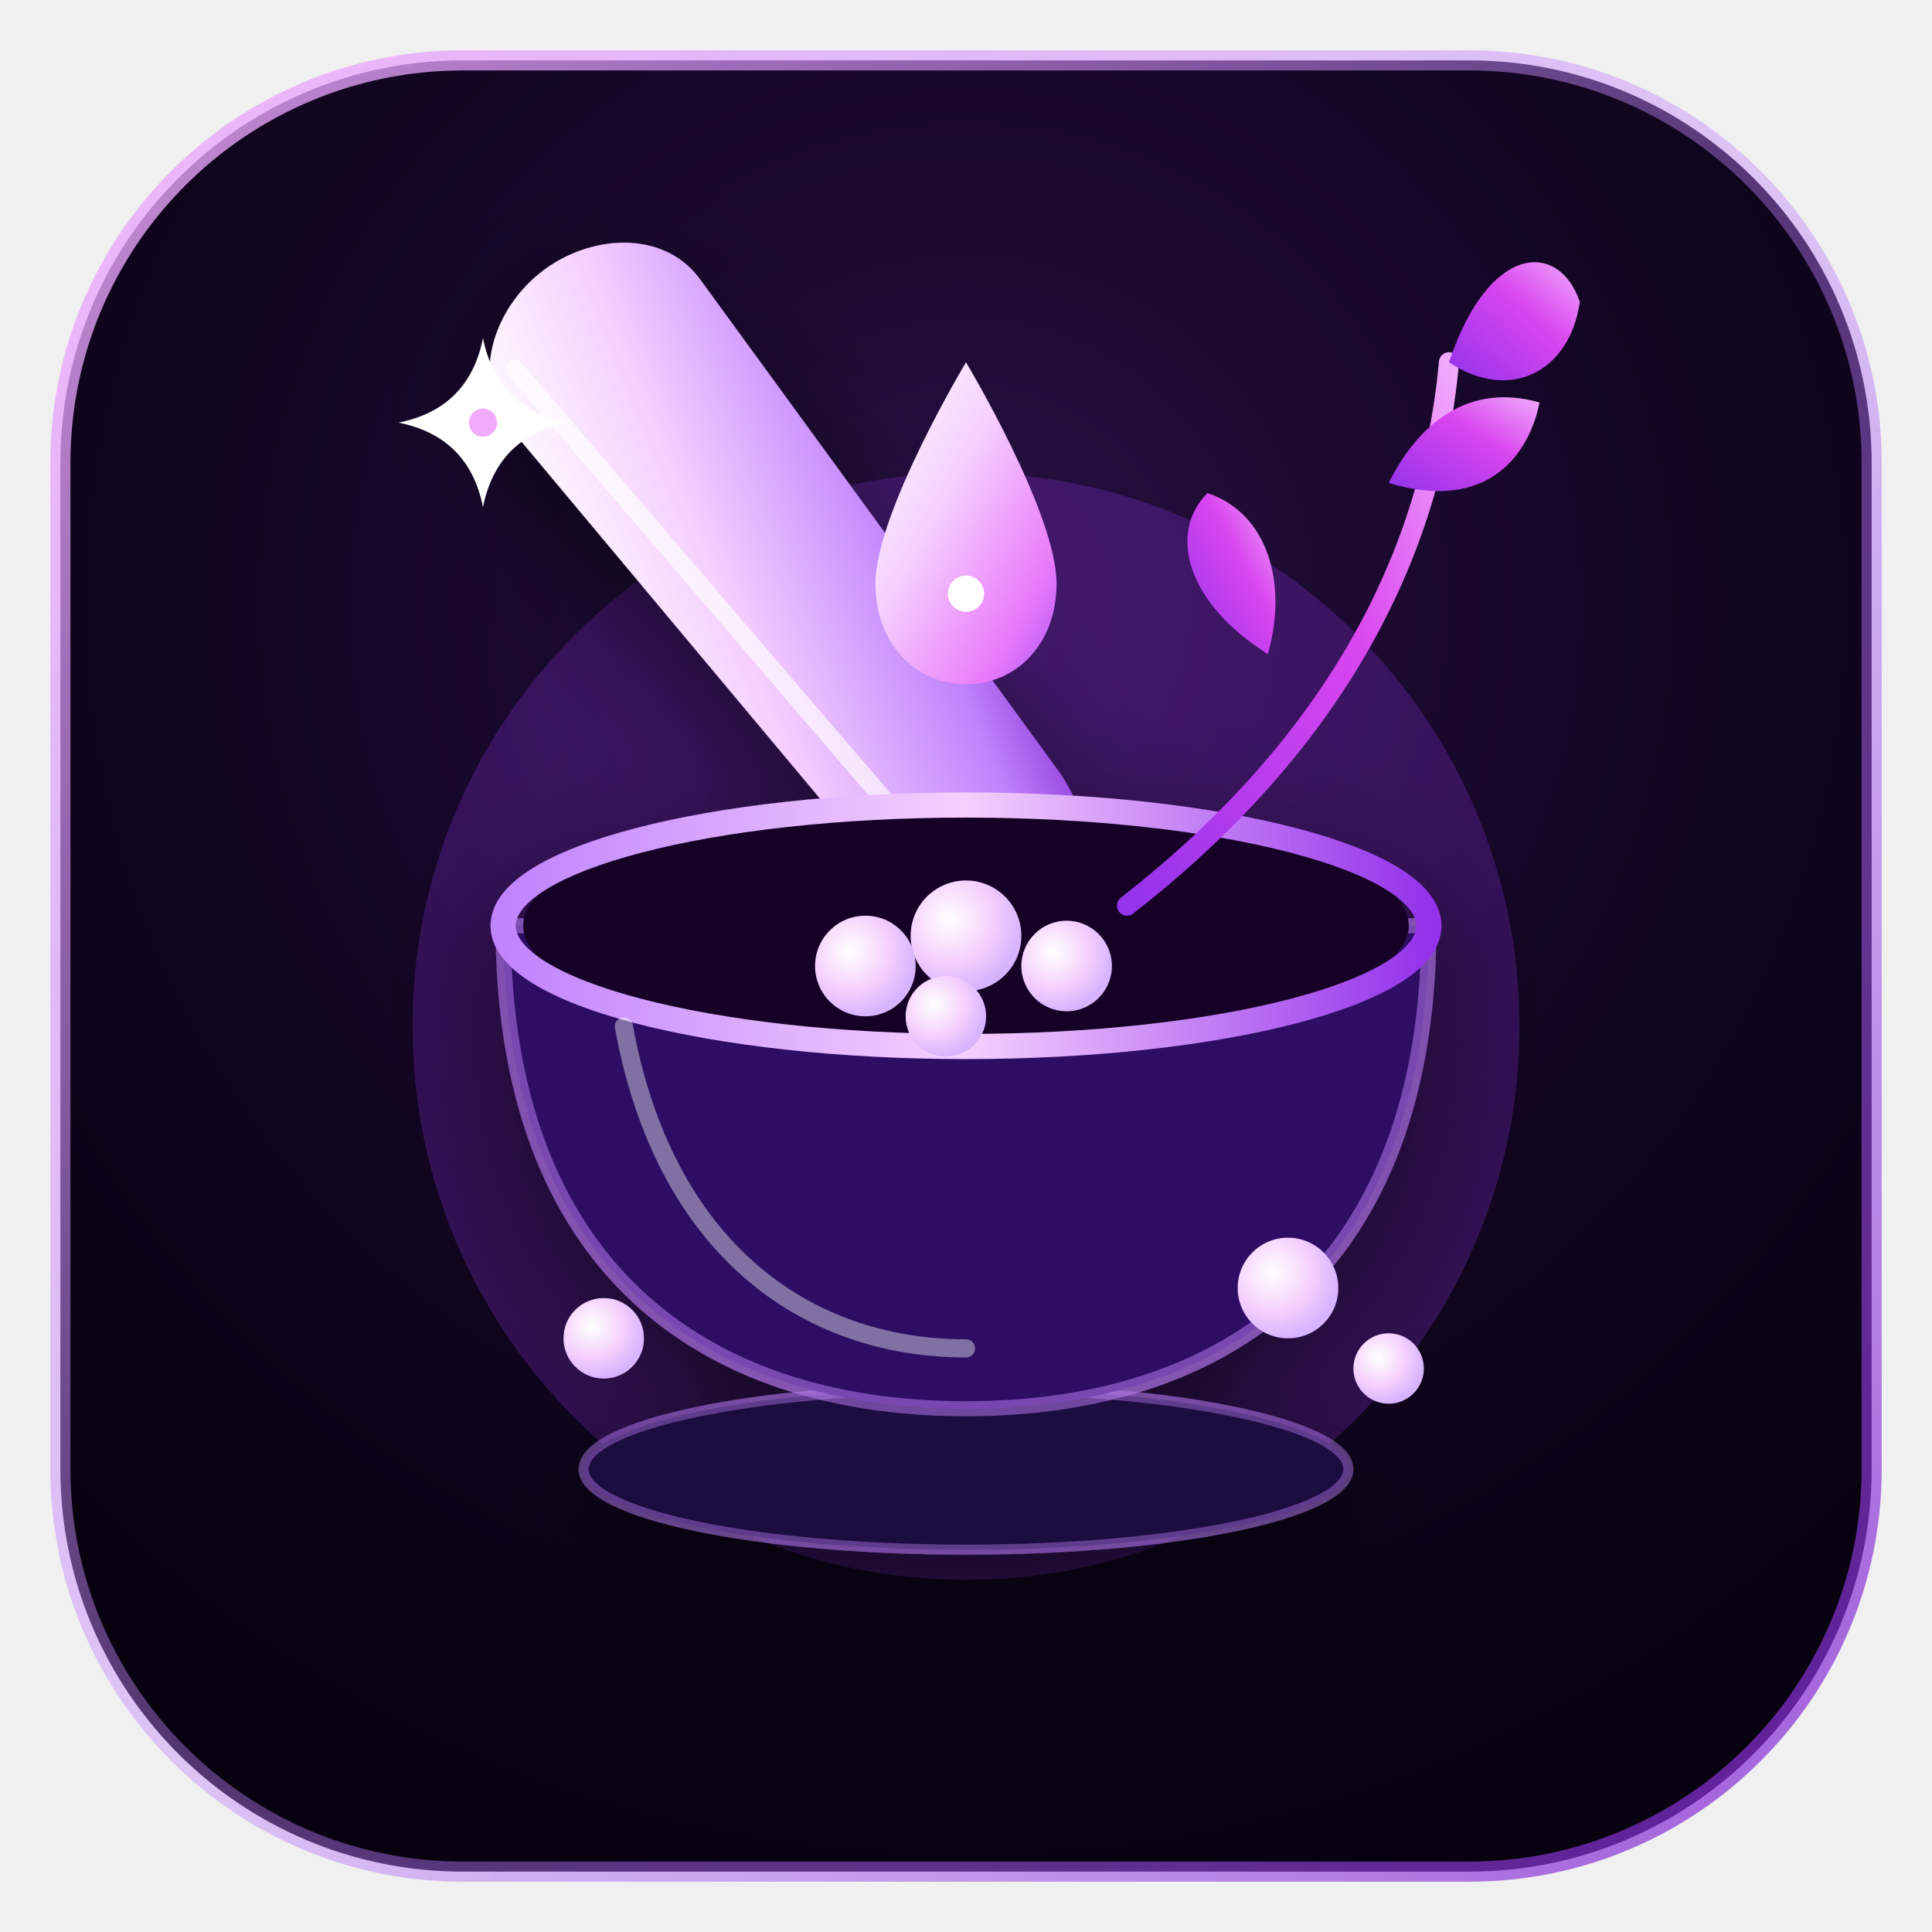
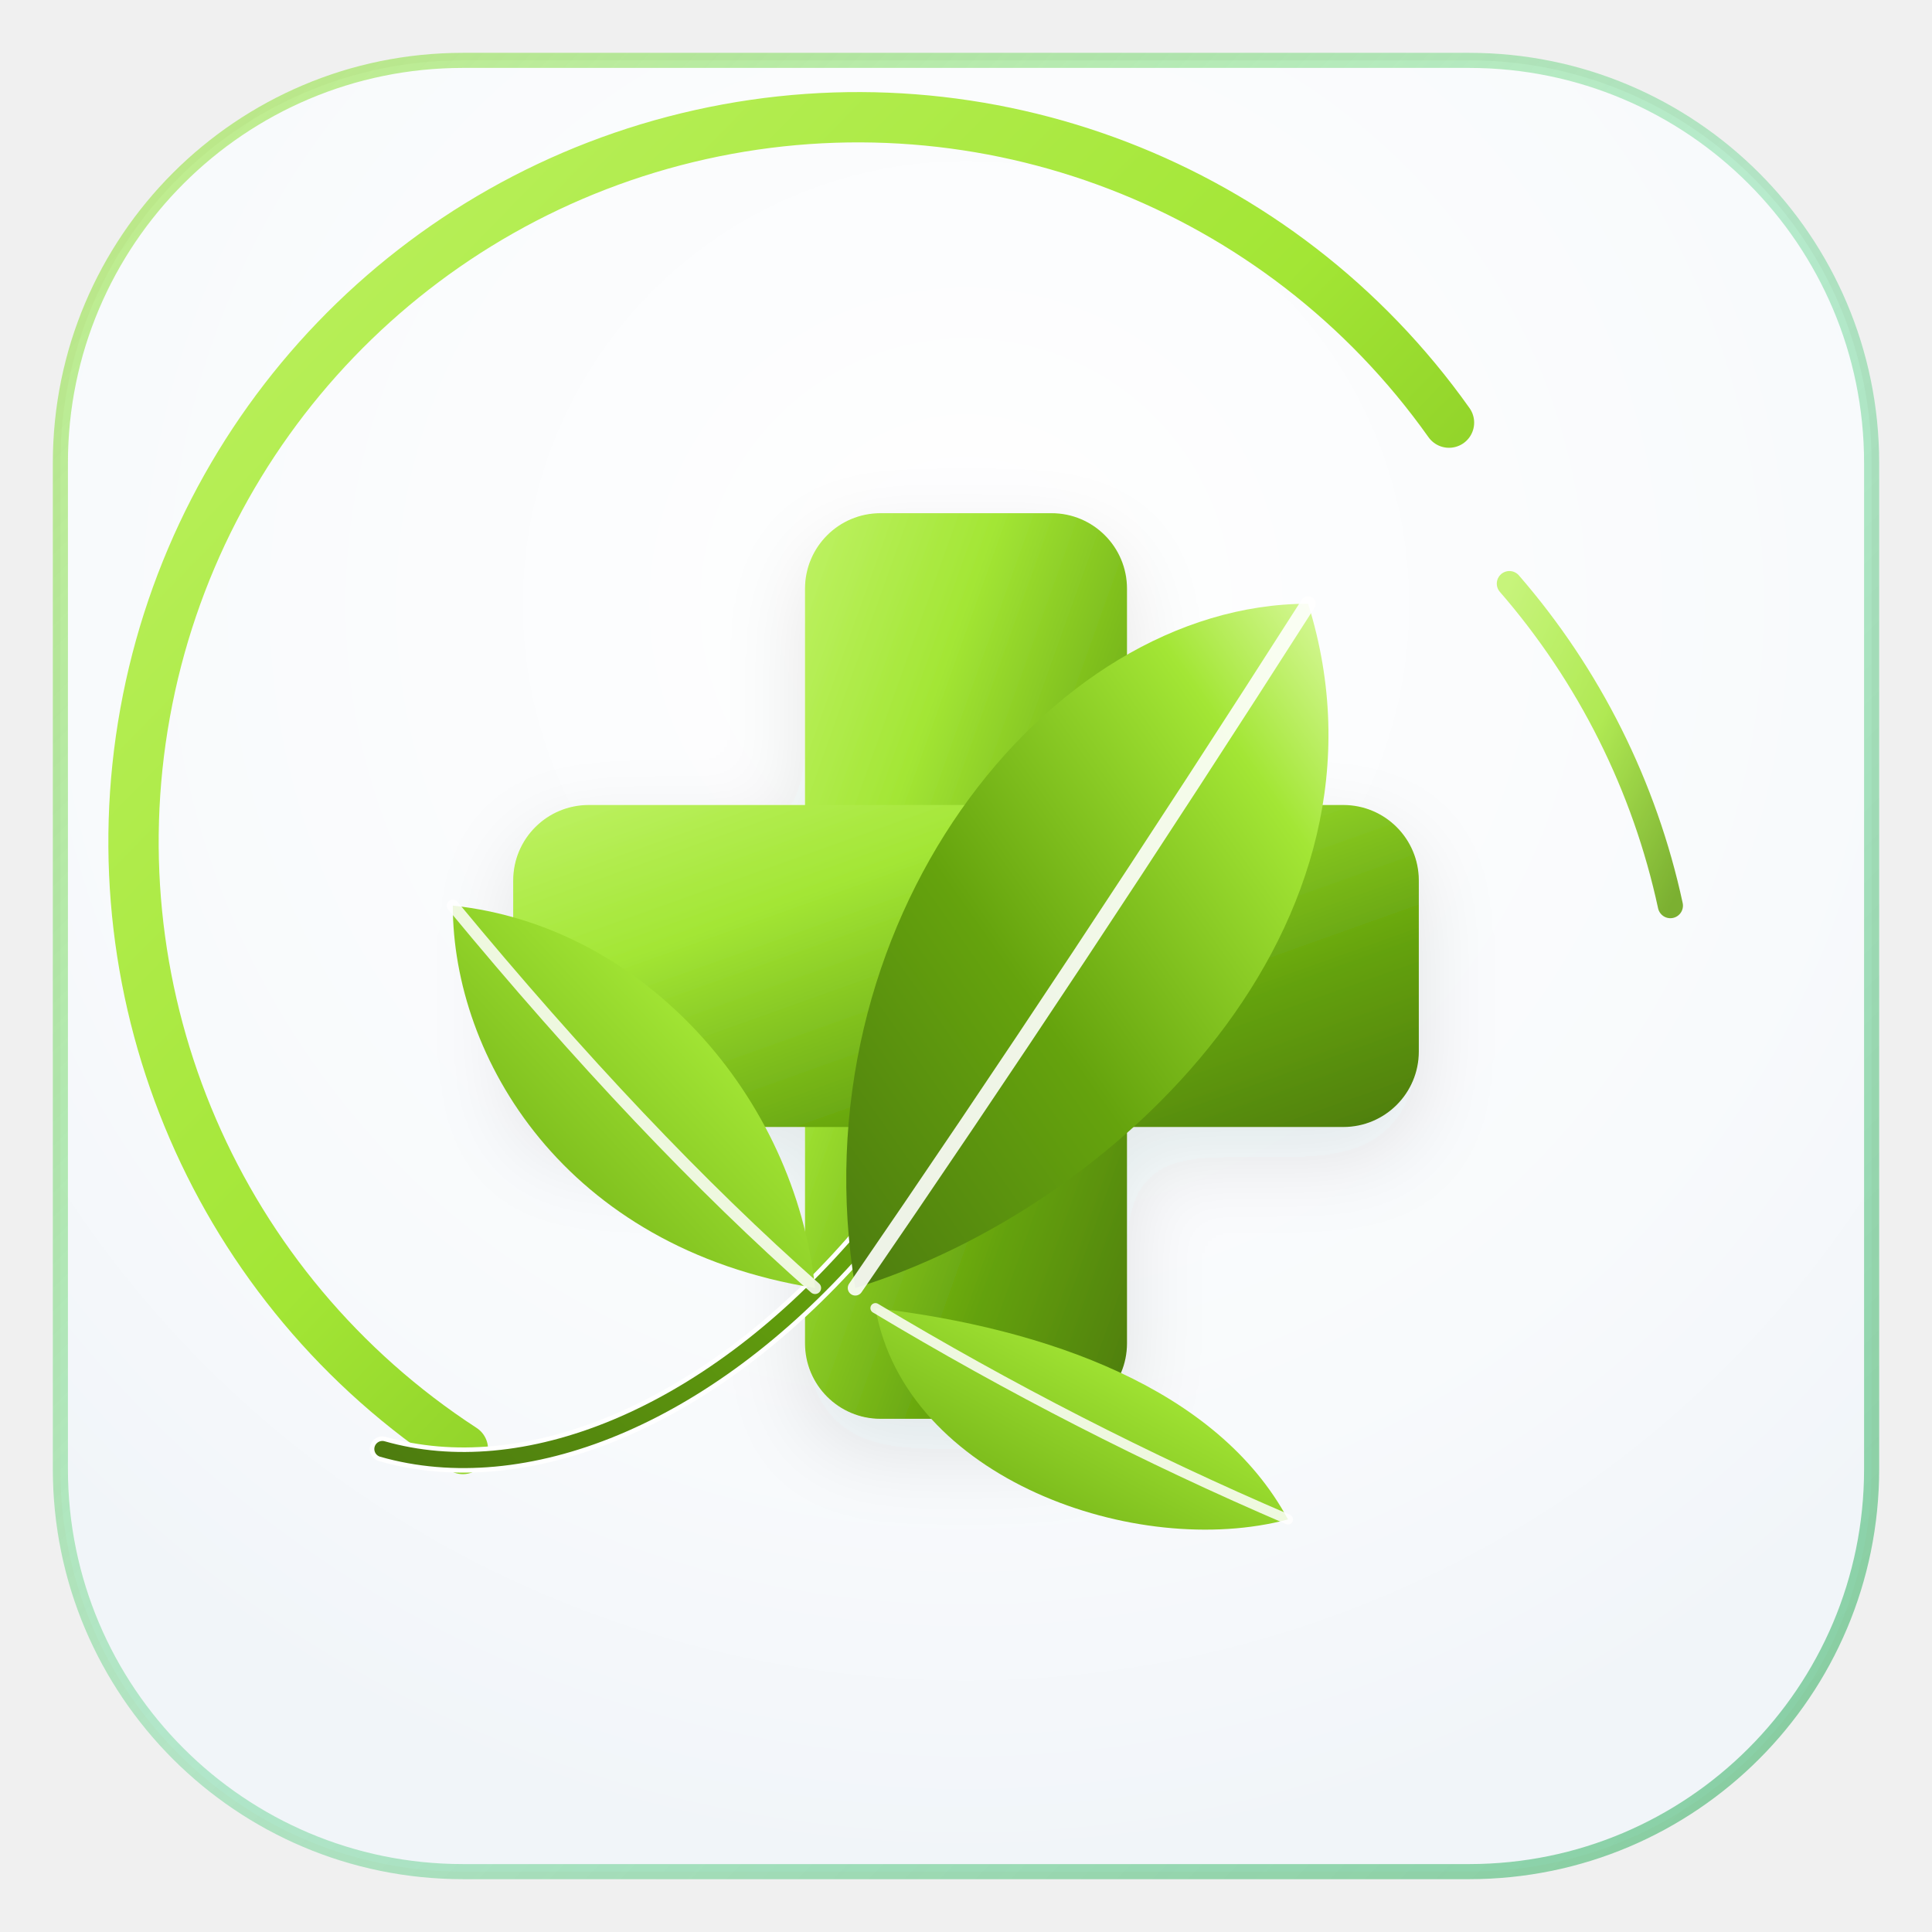
<svg xmlns="http://www.w3.org/2000/svg" width="192" height="192" viewBox="0 0 192 192" fill="none">
  <defs>
-     <radialGradient id="homeo-bg-192" cx="50%" cy="30%" r="70%">
-       <stop offset="0%" stop-color="#281043" />
-       <stop offset="50%" stop-color="#150626" />
-       <stop offset="100%" stop-color="#080210" />
+     <radialGradient id="bg-clean-192" cx="50%" cy="30%" r="70%">
+       <stop offset="0%" stop-color="#ffffff" />
+       <stop offset="70%" stop-color="#f8fafc" />
+       <stop offset="100%" stop-color="#f1f5f9" />
    </radialGradient>
-     <linearGradient id="homeo-border-192" x1="0%" y1="0%" x2="100%" y2="100%">
-       <stop offset="0%" stop-color="#f0abfc" stop-opacity="0.85" />
-       <stop offset="50%" stop-color="#c084fc" stop-opacity="0.4" />
-       <stop offset="100%" stop-color="#7e22ce" stop-opacity="0.75" />
+     <linearGradient id="border-clean-192" x1="0%" y1="0%" x2="100%" y2="100%">
+       <stop offset="0%" stop-color="#a3e635" stop-opacity="0.6" />
+       <stop offset="50%" stop-color="#22c55e" stop-opacity="0.3" />
+       <stop offset="100%" stop-color="#16a34a" stop-opacity="0.5" />
    </linearGradient>
-     <linearGradient id="mortar-rim-192" x1="0%" y1="0%" x2="100%" y2="0%">
-       <stop offset="0%" stop-color="#c084fc" />
-       <stop offset="50%" stop-color="#f5d0fe" />
-       <stop offset="100%" stop-color="#9333ea" />
+     <linearGradient id="green-cross-192" x1="0%" y1="0%" x2="100%" y2="100%">
+       <stop offset="0%" stop-color="#bef264" />
+       <stop offset="30%" stop-color="#a3e635" />
+       <stop offset="70%" stop-color="#65a30d" />
+       <stop offset="100%" stop-color="#4d7c0f" />
    </linearGradient>
-     <linearGradient id="pestle-grad-192" x1="0%" y1="0%" x2="100%" y2="100%">
-       <stop offset="0%" stop-color="#ffffff" />
-       <stop offset="35%" stop-color="#f5d0fe" />
-       <stop offset="75%" stop-color="#c084fc" />
-       <stop offset="100%" stop-color="#7e22ce" />
+     <linearGradient id="leaf-main-192" x1="0%" y1="100%" x2="100%" y2="0%">
+       <stop offset="0%" stop-color="#4d7c0f" />
+       <stop offset="40%" stop-color="#65a30d" />
+       <stop offset="80%" stop-color="#a3e635" />
+       <stop offset="100%" stop-color="#d9f99d" />
    </linearGradient>
-     <linearGradient id="herb-grad-192" x1="0%" y1="100%" x2="100%" y2="0%">
-       <stop offset="0%" stop-color="#9333ea" />
-       <stop offset="60%" stop-color="#d946ef" />
-       <stop offset="100%" stop-color="#f0abfc" />
+     <linearGradient id="leaf-side-192" x1="0%" y1="100%" x2="100%" y2="0%">
+       <stop offset="0%" stop-color="#65a30d" />
+       <stop offset="70%" stop-color="#a3e635" />
+       <stop offset="100%" stop-color="#bef264" />
    </linearGradient>
-     <linearGradient id="drop-grad-192" x1="0%" y1="0%" x2="100%" y2="100%">
-       <stop offset="0%" stop-color="#ffffff" />
-       <stop offset="40%" stop-color="#f5d0fe" />
-       <stop offset="80%" stop-color="#e879f9" />
-       <stop offset="100%" stop-color="#a855f7" />
+     <linearGradient id="ring-grad-192" x1="0%" y1="0%" x2="100%" y2="100%">
+       <stop offset="0%" stop-color="#bef264" />
+       <stop offset="50%" stop-color="#a3e635" />
+       <stop offset="100%" stop-color="#65a30d" />
    </linearGradient>
-     <radialGradient id="pellet-grad-192" cx="35%" cy="35%" r="65%">
-       <stop offset="0%" stop-color="#ffffff" />
-       <stop offset="60%" stop-color="#f5d0fe" />
-       <stop offset="100%" stop-color="#d8b4fe" />
-     </radialGradient>
-     <filter id="soft-shadow-192" x="-20%" y="-20%" width="140%" height="140%">
-       <feDropShadow dx="0" dy="4" stdDeviation="6" flood-color="#000000" flood-opacity="0.55" />
+     <filter id="clean-shadow-192" x="-15%" y="-15%" width="130%" height="130%">
+       <feDropShadow dx="0" dy="3" stdDeviation="4" flood-color="#1e293b" flood-opacity="0.1" />
    </filter>
  </defs>
-   <rect x="6" y="6" width="180" height="180" rx="40" fill="url(#homeo-bg-192)" stroke="url(#homeo-border-192)" stroke-width="2" />
-   <circle cx="96" cy="102" r="55" fill="#9333ea" opacity="0.25" />
-   <g filter="url(#soft-shadow-192)">
-     <g transform="translate(86, 78) rotate(-38)">
-       <path d="M-6 -50 C-6 -56 0 -60 6 -60 C12 -60 18 -56 18 -50 L16 10 C16 18 10 24 6 24 C2 24 -4 18 -4 10 Z" fill="url(#pestle-grad-192)" />
-       <path d="M-2 -54 L1 12" stroke="#ffffff" stroke-width="1.8" stroke-linecap="round" opacity="0.65" />
+   <rect x="6" y="6" width="180" height="180" rx="40" fill="url(#bg-clean-192)" stroke="url(#border-clean-192)" stroke-width="1.5" />
+   <g transform="translate(96, 96)">
+     <path d="M-50 48 A72 72 0 1 1 48 -54" fill="none" stroke="url(#ring-grad-192)" stroke-width="5" stroke-linecap="round" />
+     <path d="M54 -38 A72 72 0 0 1 70 -6" fill="none" stroke="url(#ring-grad-192)" stroke-width="2.5" stroke-linecap="round" opacity="0.85" />
+     <g filter="url(#clean-shadow-192)">
+       <rect x="-16" y="-45" width="32" height="90" rx="7.5" fill="url(#green-cross-192)" />
+       <rect x="-45" y="-16" width="90" height="32" rx="7.5" fill="url(#green-cross-192)" />
    </g>
-     <ellipse cx="96" cy="146" rx="38" ry="8" fill="#1e0840" stroke="#c084fc" stroke-width="1" stroke-opacity="0.4" />
-     <path d="M50 92 C50 126 70 140 96 140 C122 140 142 126 142 92 Z" fill="#2e1065" stroke="#c084fc" stroke-width="1.5" stroke-opacity="0.5" />
-     <ellipse cx="96" cy="92" rx="44" ry="12" fill="#150626" />
-     <ellipse cx="96" cy="92" rx="46" ry="12" fill="none" stroke="url(#mortar-rim-192)" stroke-width="2.5" />
-     <path d="M62 102 C66 124 80 134 96 134" stroke="#ffffff" stroke-width="1.8" stroke-linecap="round" opacity="0.4" fill="none" />
-   </g>
-   <circle cx="96" cy="93" r="5.5" fill="url(#pellet-grad-192)" />
-   <circle cx="106" cy="96" r="4.5" fill="url(#pellet-grad-192)" />
-   <circle cx="86" cy="96" r="5" fill="url(#pellet-grad-192)" />
-   <circle cx="94" cy="101" r="4" fill="url(#pellet-grad-192)" />
-   <circle cx="128" cy="128" r="5" fill="url(#pellet-grad-192)" />
-   <circle cx="138" cy="136" r="3.5" fill="url(#pellet-grad-192)" />
-   <circle cx="60" cy="133" r="4" fill="url(#pellet-grad-192)" />
-   <path d="M112 90 C130 76 142 58 144 36" stroke="url(#herb-grad-192)" stroke-width="2" stroke-linecap="round" fill="none" />
-   <path d="M144 36 C150 40 156 37 157 30 C155 24 148 24 144 36 Z" fill="url(#herb-grad-192)" />
-   <path d="M138 48 C148 51 152 45 153 40 C146 38 141 42 138 48 Z" fill="url(#herb-grad-192)" />
-   <path d="M126 65 C118 60 116 53 120 49 C126 51 128 58 126 65 Z" fill="url(#herb-grad-192)" />
-   <path d="M96 36 C96 36 105 51 105 58 C105 64 101 68 96 68 C91 68 87 64 87 58 C87 51 96 36 96 36 Z" fill="url(#drop-grad-192)" />
-   <circle cx="96" cy="59" r="1.8" fill="#ffffff" />
-   <g transform="translate(48, 42) scale(0.35)">
-     <path d="M0 -24 Q4 -4 24 0 Q4 4 0 24 Q-4 4 -24 0 Q-4 -4 0 -24 Z" fill="#ffffff" />
-     <circle cx="0" cy="0" r="4" fill="#f0abfc" />
+     <g>
+       <path d="M-58 48 C-44 52 -26 45 -11 28 C0 15 15 -6 30 -32" fill="none" stroke="#ffffff" stroke-width="2.5" stroke-linecap="round" />
+       <path d="M-58 48 C-44 52 -26 45 -11 28 C0 15 15 -6 30 -32" fill="none" stroke="url(#leaf-main-192)" stroke-width="1.6" stroke-linecap="round" />
+       <path d="M-11 32 C-17 -4 8 -36 34 -36 C44 -4 15 24 -11 32 Z" fill="url(#leaf-main-192)" />
+       <path d="M-11 32 Q11 0 34 -36" fill="none" stroke="#ffffff" stroke-width="1.5" stroke-linecap="round" opacity="0.9" />
+       <path d="M-15 32 C-40 28 -51 9 -51 -6 C-32 -4 -17 13 -15 32 Z" fill="url(#leaf-side-192)" />
+       <path d="M-15 32 Q-32 17 -51 -6" fill="none" stroke="#ffffff" stroke-width="1.2" stroke-linecap="round" opacity="0.85" />
+       <path d="M-9 34 C-6 51 17 59 32 55 C25 42 8 36 -9 34 Z" fill="url(#leaf-side-192)" />
+       <path d="M-9 34 Q11 46 32 55" fill="none" stroke="#ffffff" stroke-width="1" stroke-linecap="round" opacity="0.85" />
+     </g>
  </g>
</svg>
